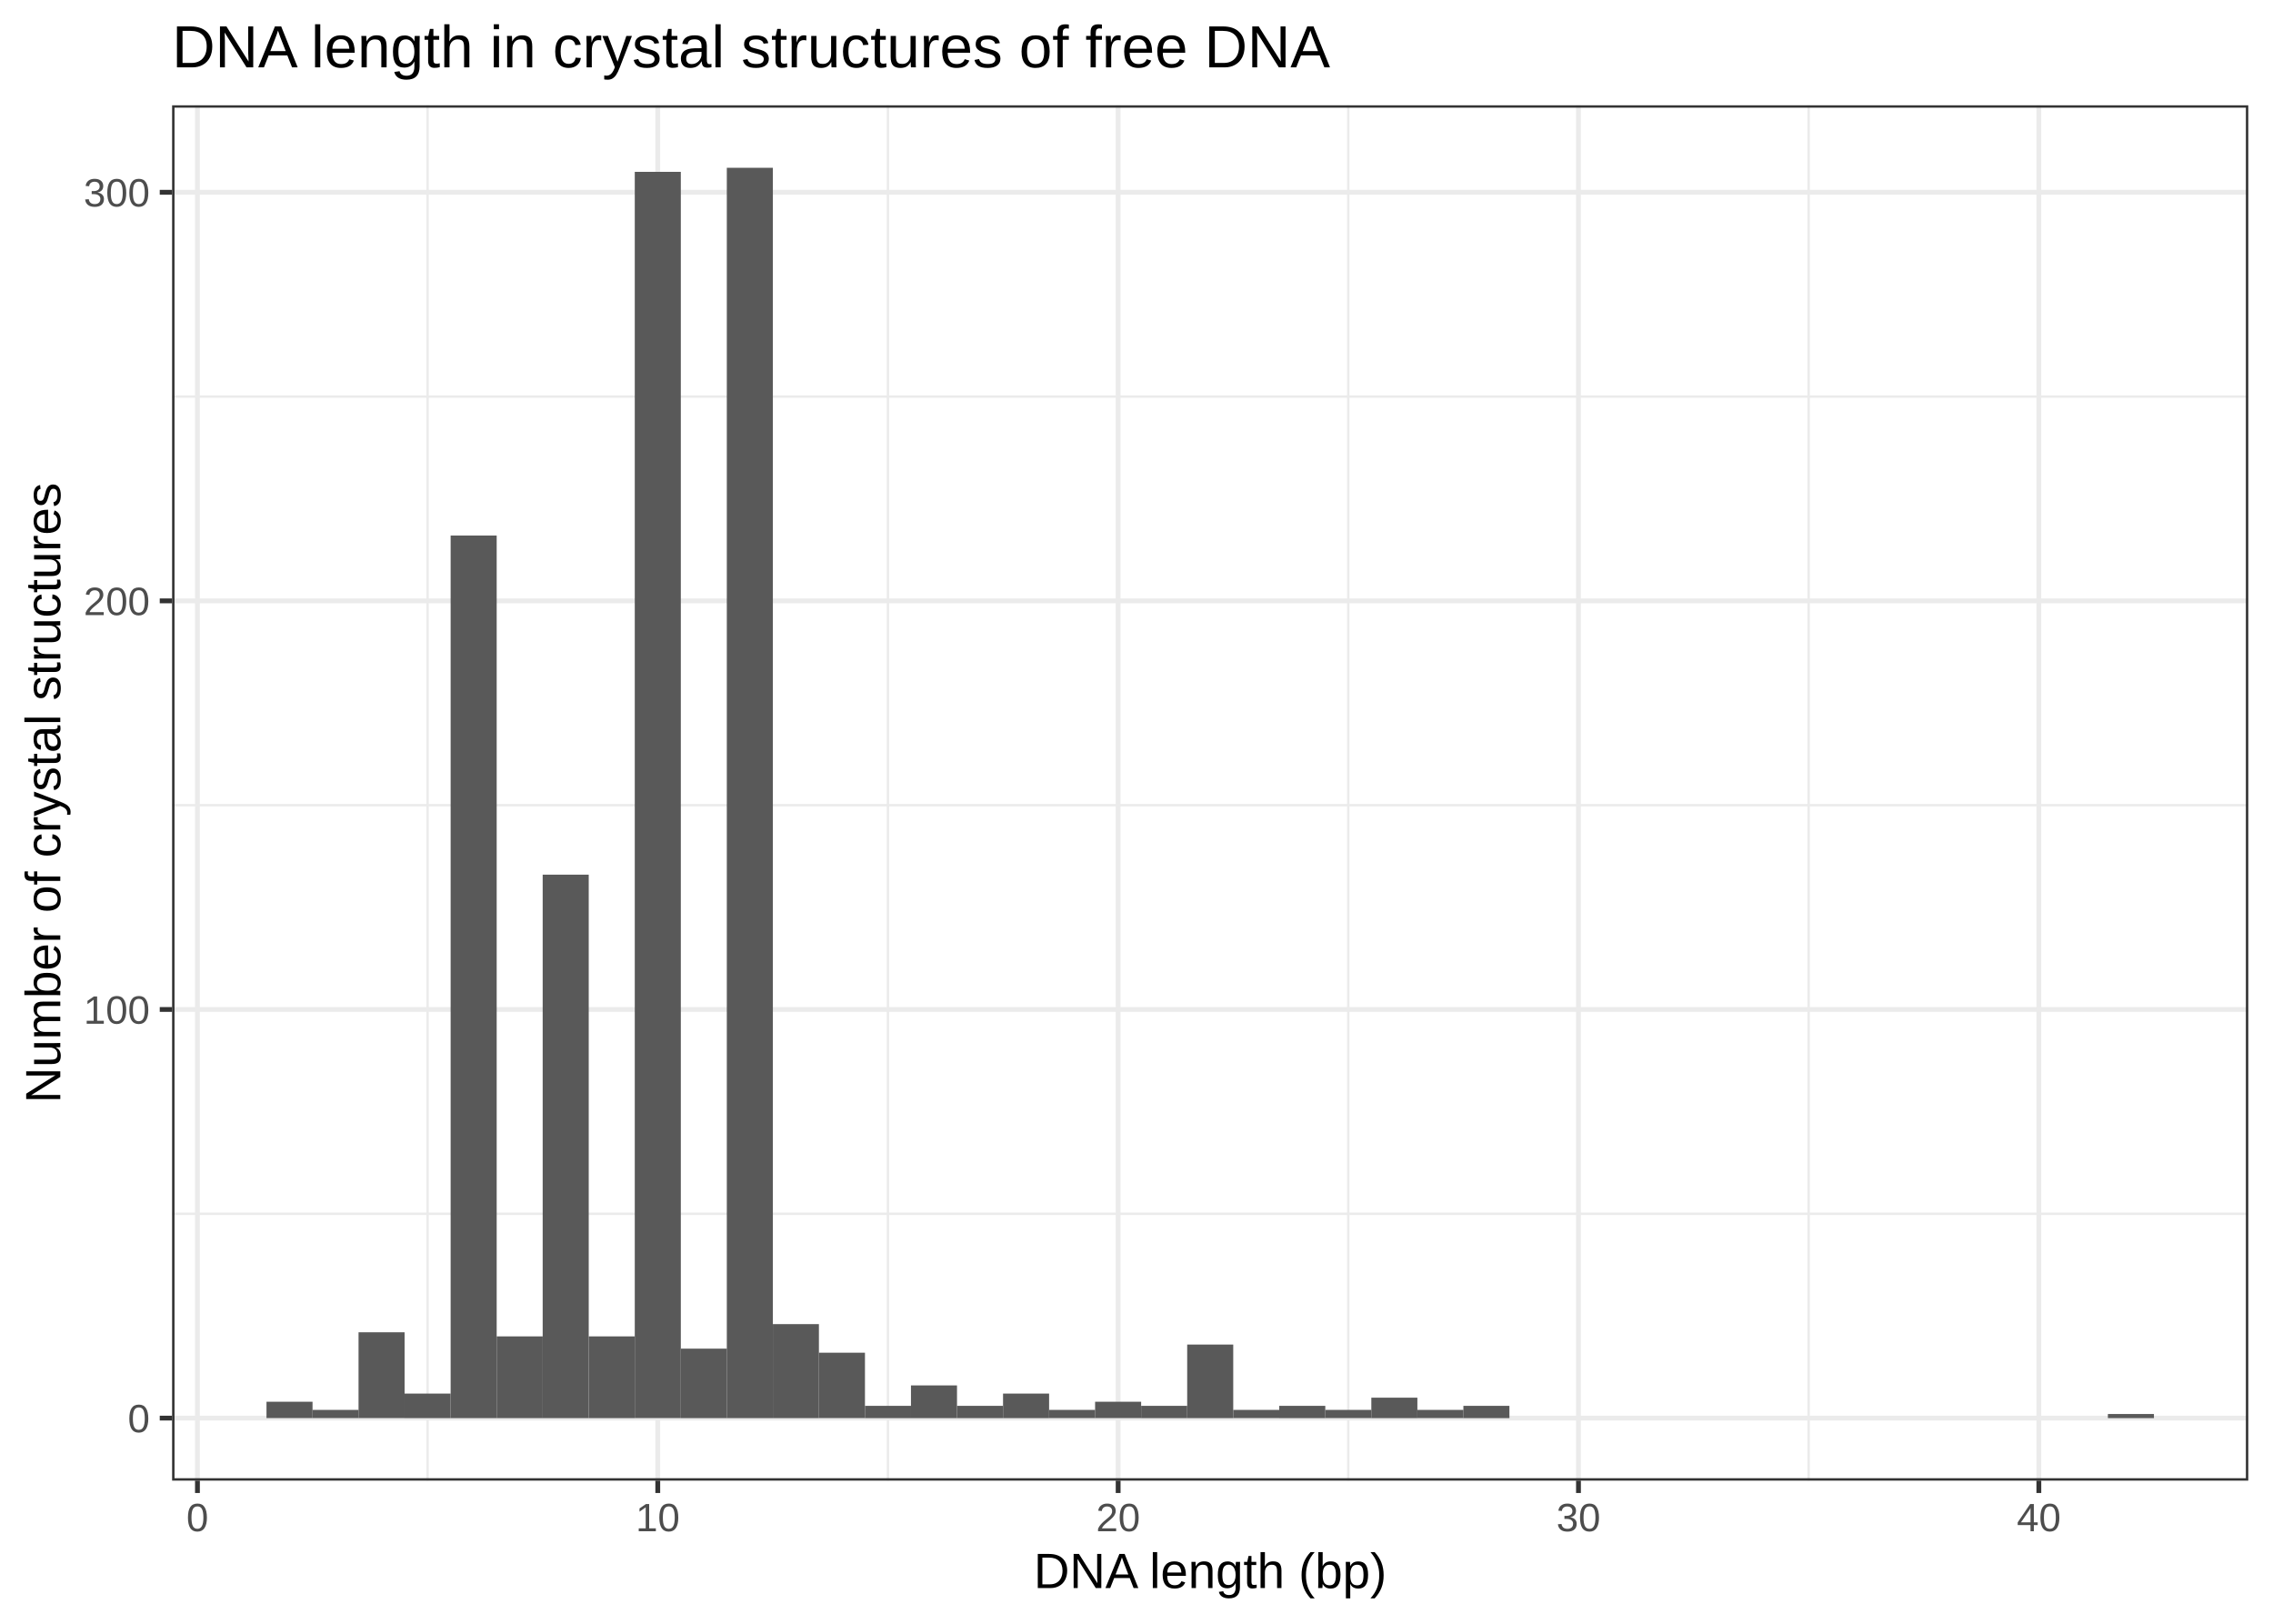
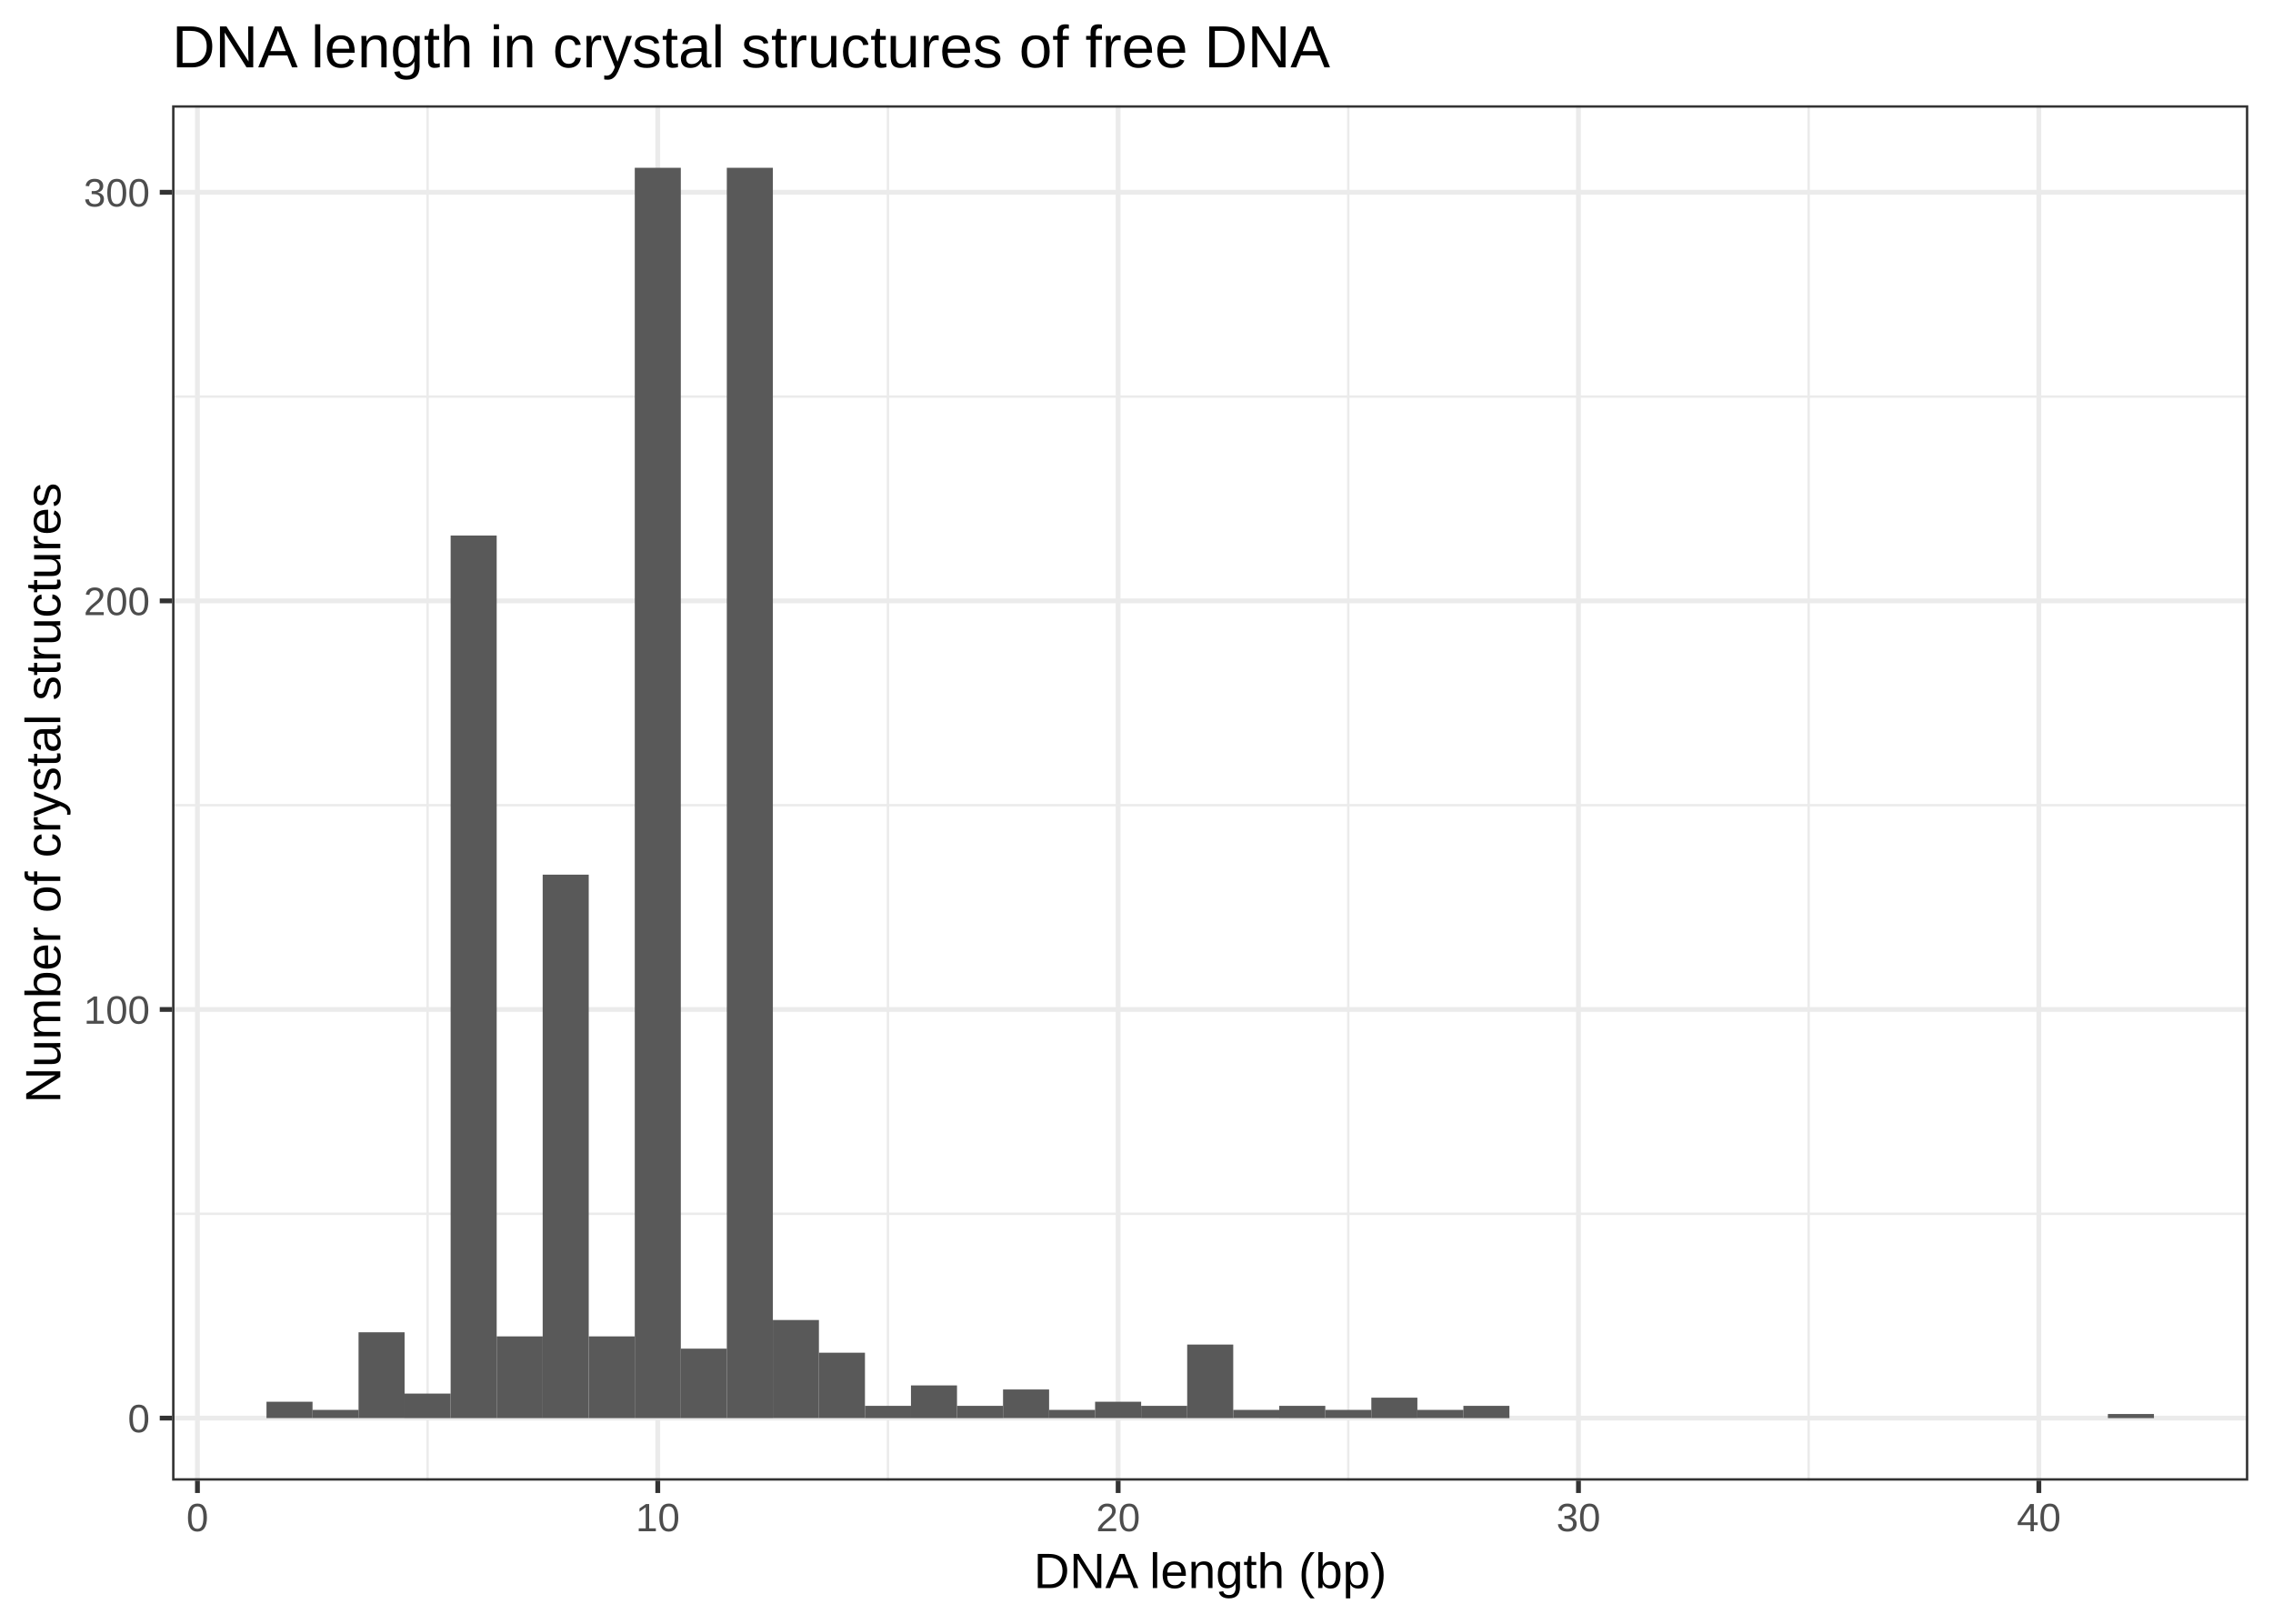
<svg xmlns="http://www.w3.org/2000/svg" class="svglite" width="504.00pt" height="360.00pt" viewBox="0 0 504.00 360.00">
  <defs>
    <style type="text/css">
    .svglite line, .svglite polyline, .svglite polygon, .svglite path, .svglite rect, .svglite circle {
      fill: none;
      stroke: #000000;
      stroke-linecap: round;
      stroke-linejoin: round;
      stroke-miterlimit: 10.00;
    }
  </style>
  </defs>
  <rect width="100%" height="100%" style="stroke: none; fill: #FFFFFF;" />
  <defs>
    <clipPath id="cpMC4wMHw1MDQuMDB8MC4wMHwzNjAuMDA=">
      <rect x="0.00" y="0.00" width="504.00" height="360.00" />
    </clipPath>
  </defs>
  <g clip-path="url(#cpMC4wMHw1MDQuMDB8MC4wMHwzNjAuMDA=)">
    <rect x="0.00" y="0.00" width="504.00" height="360.00" style="stroke-width: 1.07; stroke: #FFFFFF; fill: #FFFFFF;" />
  </g>
  <defs>
    <clipPath id="cpMzguMTZ8NDk4LjUyfDIzLjM0fDMyOC4yNw==">
      <rect x="38.16" y="23.34" width="460.36" height="304.93" />
    </clipPath>
  </defs>
  <g clip-path="url(#cpMzguMTZ8NDk4LjUyfDIzLjM0fDMyOC4yNw==)">
    <rect x="38.16" y="23.34" width="460.36" height="304.93" style="stroke-width: 1.07; stroke: none; fill: #FFFFFF;" />
    <polyline points="38.16,269.11 498.52,269.11 " style="stroke-width: 0.53; stroke: #EBEBEB; stroke-linecap: butt;" />
    <polyline points="38.16,178.52 498.52,178.52 " style="stroke-width: 0.53; stroke: #EBEBEB; stroke-linecap: butt;" />
    <polyline points="38.16,87.93 498.52,87.93 " style="stroke-width: 0.53; stroke: #EBEBEB; stroke-linecap: butt;" />
    <polyline points="94.81,328.27 94.81,23.34 " style="stroke-width: 0.53; stroke: #EBEBEB; stroke-linecap: butt;" />
    <polyline points="196.89,328.27 196.89,23.34 " style="stroke-width: 0.53; stroke: #EBEBEB; stroke-linecap: butt;" />
    <polyline points="298.96,328.27 298.96,23.34 " style="stroke-width: 0.53; stroke: #EBEBEB; stroke-linecap: butt;" />
    <polyline points="401.04,328.27 401.04,23.34 " style="stroke-width: 0.53; stroke: #EBEBEB; stroke-linecap: butt;" />
    <polyline points="38.16,314.41 498.52,314.41 " style="stroke-width: 1.07; stroke: #EBEBEB; stroke-linecap: butt;" />
    <polyline points="38.16,223.81 498.52,223.81 " style="stroke-width: 1.07; stroke: #EBEBEB; stroke-linecap: butt;" />
    <polyline points="38.16,133.22 498.52,133.22 " style="stroke-width: 1.07; stroke: #EBEBEB; stroke-linecap: butt;" />
    <polyline points="38.16,42.63 498.52,42.63 " style="stroke-width: 1.07; stroke: #EBEBEB; stroke-linecap: butt;" />
    <polyline points="43.78,328.27 43.78,23.34 " style="stroke-width: 1.07; stroke: #EBEBEB; stroke-linecap: butt;" />
    <polyline points="145.85,328.27 145.85,23.34 " style="stroke-width: 1.07; stroke: #EBEBEB; stroke-linecap: butt;" />
    <polyline points="247.93,328.27 247.93,23.34 " style="stroke-width: 1.07; stroke: #EBEBEB; stroke-linecap: butt;" />
    <polyline points="350.00,328.27 350.00,23.34 " style="stroke-width: 1.07; stroke: #EBEBEB; stroke-linecap: butt;" />
    <polyline points="452.08,328.27 452.08,23.34 " style="stroke-width: 1.07; stroke: #EBEBEB; stroke-linecap: butt;" />
    <rect x="59.09" y="310.78" width="10.21" height="3.62" style="stroke-width: 1.07; stroke: none; stroke-linecap: square; stroke-linejoin: miter; fill: #595959;" />
    <rect x="69.30" y="312.59" width="10.21" height="1.81" style="stroke-width: 1.07; stroke: none; stroke-linecap: square; stroke-linejoin: miter; fill: #595959;" />
    <rect x="79.50" y="295.38" width="10.21" height="19.02" style="stroke-width: 1.07; stroke: none; stroke-linecap: square; stroke-linejoin: miter; fill: #595959;" />
    <rect x="89.71" y="308.97" width="10.21" height="5.44" style="stroke-width: 1.07; stroke: none; stroke-linecap: square; stroke-linejoin: miter; fill: #595959;" />
    <rect x="99.92" y="118.73" width="10.21" height="195.68" style="stroke-width: 1.07; stroke: none; stroke-linecap: square; stroke-linejoin: miter; fill: #595959;" />
    <rect x="110.13" y="296.29" width="10.21" height="18.12" style="stroke-width: 1.07; stroke: none; stroke-linecap: square; stroke-linejoin: miter; fill: #595959;" />
    <rect x="120.33" y="193.92" width="10.21" height="120.49" style="stroke-width: 1.07; stroke: none; stroke-linecap: square; stroke-linejoin: miter; fill: #595959;" />
    <rect x="130.54" y="296.29" width="10.21" height="18.12" style="stroke-width: 1.07; stroke: none; stroke-linecap: square; stroke-linejoin: miter; fill: #595959;" />
-     <rect x="140.75" y="38.10" width="10.21" height="276.30" style="stroke-width: 1.07; stroke: none; stroke-linecap: square; stroke-linejoin: miter; fill: #595959;" />
+     <rect x="140.75" y="37.20" width="10.21" height="277.21" style="stroke-width: 1.07; stroke: none; stroke-linecap: square; stroke-linejoin: miter; fill: #595959;" />
    <rect x="150.96" y="299.01" width="10.21" height="15.40" style="stroke-width: 1.07; stroke: none; stroke-linecap: square; stroke-linejoin: miter; fill: #595959;" />
    <rect x="161.16" y="37.20" width="10.21" height="277.21" style="stroke-width: 1.07; stroke: none; stroke-linecap: square; stroke-linejoin: miter; fill: #595959;" />
-     <rect x="171.37" y="293.57" width="10.21" height="20.84" style="stroke-width: 1.07; stroke: none; stroke-linecap: square; stroke-linejoin: miter; fill: #595959;" />
+     <rect x="171.37" y="292.66" width="10.21" height="21.74" style="stroke-width: 1.07; stroke: none; stroke-linecap: square; stroke-linejoin: miter; fill: #595959;" />
    <rect x="181.58" y="299.91" width="10.21" height="14.49" style="stroke-width: 1.07; stroke: none; stroke-linecap: square; stroke-linejoin: miter; fill: #595959;" />
    <rect x="191.79" y="311.69" width="10.21" height="2.72" style="stroke-width: 1.07; stroke: none; stroke-linecap: square; stroke-linejoin: miter; fill: #595959;" />
    <rect x="201.99" y="307.16" width="10.21" height="7.25" style="stroke-width: 1.07; stroke: none; stroke-linecap: square; stroke-linejoin: miter; fill: #595959;" />
    <rect x="212.20" y="311.69" width="10.21" height="2.72" style="stroke-width: 1.07; stroke: none; stroke-linecap: square; stroke-linejoin: miter; fill: #595959;" />
-     <rect x="222.41" y="308.97" width="10.21" height="5.44" style="stroke-width: 1.07; stroke: none; stroke-linecap: square; stroke-linejoin: miter; fill: #595959;" />
+     <rect x="222.41" y="308.06" width="10.21" height="6.34" style="stroke-width: 1.07; stroke: none; stroke-linecap: square; stroke-linejoin: miter; fill: #595959;" />
    <rect x="232.62" y="312.59" width="10.21" height="1.81" style="stroke-width: 1.07; stroke: none; stroke-linecap: square; stroke-linejoin: miter; fill: #595959;" />
    <rect x="242.82" y="310.78" width="10.21" height="3.62" style="stroke-width: 1.07; stroke: none; stroke-linecap: square; stroke-linejoin: miter; fill: #595959;" />
    <rect x="253.03" y="311.69" width="10.21" height="2.72" style="stroke-width: 1.07; stroke: none; stroke-linecap: square; stroke-linejoin: miter; fill: #595959;" />
    <rect x="263.24" y="298.10" width="10.21" height="16.31" style="stroke-width: 1.07; stroke: none; stroke-linecap: square; stroke-linejoin: miter; fill: #595959;" />
    <rect x="273.45" y="312.59" width="10.21" height="1.81" style="stroke-width: 1.07; stroke: none; stroke-linecap: square; stroke-linejoin: miter; fill: #595959;" />
    <rect x="283.65" y="311.69" width="10.21" height="2.72" style="stroke-width: 1.07; stroke: none; stroke-linecap: square; stroke-linejoin: miter; fill: #595959;" />
    <rect x="293.86" y="312.59" width="10.21" height="1.81" style="stroke-width: 1.07; stroke: none; stroke-linecap: square; stroke-linejoin: miter; fill: #595959;" />
    <rect x="304.07" y="309.88" width="10.21" height="4.53" style="stroke-width: 1.07; stroke: none; stroke-linecap: square; stroke-linejoin: miter; fill: #595959;" />
    <rect x="314.28" y="312.59" width="10.21" height="1.81" style="stroke-width: 1.07; stroke: none; stroke-linecap: square; stroke-linejoin: miter; fill: #595959;" />
    <rect x="324.48" y="311.69" width="10.21" height="2.72" style="stroke-width: 1.07; stroke: none; stroke-linecap: square; stroke-linejoin: miter; fill: #595959;" />
    <rect x="334.69" y="314.41" width="10.21" height="0.00" style="stroke-width: 1.07; stroke: none; stroke-linecap: square; stroke-linejoin: miter; fill: #595959;" />
    <rect x="344.90" y="314.41" width="10.21" height="0.00" style="stroke-width: 1.07; stroke: none; stroke-linecap: square; stroke-linejoin: miter; fill: #595959;" />
    <rect x="355.11" y="314.41" width="10.21" height="0.00" style="stroke-width: 1.07; stroke: none; stroke-linecap: square; stroke-linejoin: miter; fill: #595959;" />
    <rect x="365.31" y="314.41" width="10.21" height="0.00" style="stroke-width: 1.07; stroke: none; stroke-linecap: square; stroke-linejoin: miter; fill: #595959;" />
    <rect x="375.52" y="314.41" width="10.21" height="0.00" style="stroke-width: 1.07; stroke: none; stroke-linecap: square; stroke-linejoin: miter; fill: #595959;" />
    <rect x="385.73" y="314.41" width="10.21" height="0.00" style="stroke-width: 1.07; stroke: none; stroke-linecap: square; stroke-linejoin: miter; fill: #595959;" />
    <rect x="395.94" y="314.41" width="10.21" height="0.00" style="stroke-width: 1.07; stroke: none; stroke-linecap: square; stroke-linejoin: miter; fill: #595959;" />
    <rect x="406.14" y="314.41" width="10.21" height="0.00" style="stroke-width: 1.07; stroke: none; stroke-linecap: square; stroke-linejoin: miter; fill: #595959;" />
    <rect x="416.35" y="314.41" width="10.21" height="0.00" style="stroke-width: 1.07; stroke: none; stroke-linecap: square; stroke-linejoin: miter; fill: #595959;" />
    <rect x="426.56" y="314.41" width="10.21" height="0.00" style="stroke-width: 1.07; stroke: none; stroke-linecap: square; stroke-linejoin: miter; fill: #595959;" />
    <rect x="436.77" y="314.41" width="10.21" height="0.00" style="stroke-width: 1.07; stroke: none; stroke-linecap: square; stroke-linejoin: miter; fill: #595959;" />
    <rect x="446.97" y="314.41" width="10.21" height="0.00" style="stroke-width: 1.07; stroke: none; stroke-linecap: square; stroke-linejoin: miter; fill: #595959;" />
    <rect x="457.18" y="314.41" width="10.21" height="0.00" style="stroke-width: 1.07; stroke: none; stroke-linecap: square; stroke-linejoin: miter; fill: #595959;" />
    <rect x="467.39" y="313.50" width="10.21" height="0.91" style="stroke-width: 1.07; stroke: none; stroke-linecap: square; stroke-linejoin: miter; fill: #595959;" />
    <rect x="38.16" y="23.34" width="460.36" height="304.93" style="stroke-width: 1.07; stroke: #333333;" />
  </g>
  <g clip-path="url(#cpMC4wMHw1MDQuMDB8MC4wMHwzNjAuMDA=)">
    <text x="33.23" y="317.56" text-anchor="end" style="font-size: 8.80px; fill: #4D4D4D; font-family: Arial;" textLength="4.90px" lengthAdjust="spacingAndGlyphs">0</text>
    <text x="33.23" y="226.97" text-anchor="end" style="font-size: 8.80px; fill: #4D4D4D; font-family: Arial;" textLength="14.69px" lengthAdjust="spacingAndGlyphs">100</text>
    <text x="33.23" y="136.38" text-anchor="end" style="font-size: 8.80px; fill: #4D4D4D; font-family: Arial;" textLength="14.69px" lengthAdjust="spacingAndGlyphs">200</text>
    <text x="33.23" y="45.79" text-anchor="end" style="font-size: 8.80px; fill: #4D4D4D; font-family: Arial;" textLength="14.69px" lengthAdjust="spacingAndGlyphs">300</text>
    <polyline points="35.42,314.41 38.16,314.41 " style="stroke-width: 1.07; stroke: #333333; stroke-linecap: butt;" />
    <polyline points="35.42,223.81 38.16,223.81 " style="stroke-width: 1.07; stroke: #333333; stroke-linecap: butt;" />
    <polyline points="35.42,133.22 38.16,133.22 " style="stroke-width: 1.07; stroke: #333333; stroke-linecap: butt;" />
    <polyline points="35.42,42.63 38.16,42.63 " style="stroke-width: 1.07; stroke: #333333; stroke-linecap: butt;" />
    <polyline points="43.78,331.01 43.78,328.27 " style="stroke-width: 1.07; stroke: #333333; stroke-linecap: butt;" />
    <polyline points="145.85,331.01 145.85,328.27 " style="stroke-width: 1.07; stroke: #333333; stroke-linecap: butt;" />
    <polyline points="247.93,331.01 247.93,328.27 " style="stroke-width: 1.07; stroke: #333333; stroke-linecap: butt;" />
    <polyline points="350.00,331.01 350.00,328.27 " style="stroke-width: 1.07; stroke: #333333; stroke-linecap: butt;" />
    <polyline points="452.08,331.01 452.08,328.27 " style="stroke-width: 1.07; stroke: #333333; stroke-linecap: butt;" />
    <text x="43.78" y="339.50" text-anchor="middle" style="font-size: 8.80px; fill: #4D4D4D; font-family: Arial;" textLength="4.90px" lengthAdjust="spacingAndGlyphs">0</text>
    <text x="145.85" y="339.50" text-anchor="middle" style="font-size: 8.80px; fill: #4D4D4D; font-family: Arial;" textLength="9.79px" lengthAdjust="spacingAndGlyphs">10</text>
    <text x="247.93" y="339.50" text-anchor="middle" style="font-size: 8.80px; fill: #4D4D4D; font-family: Arial;" textLength="9.79px" lengthAdjust="spacingAndGlyphs">20</text>
    <text x="350.00" y="339.50" text-anchor="middle" style="font-size: 8.80px; fill: #4D4D4D; font-family: Arial;" textLength="9.79px" lengthAdjust="spacingAndGlyphs">30</text>
    <text x="452.08" y="339.50" text-anchor="middle" style="font-size: 8.80px; fill: #4D4D4D; font-family: Arial;" textLength="9.79px" lengthAdjust="spacingAndGlyphs">40</text>
    <text x="268.34" y="352.09" text-anchor="middle" style="font-size: 11.00px; font-family: Arial;" textLength="78.87px" lengthAdjust="spacingAndGlyphs">DNA length (bp)</text>
    <text transform="translate(13.37,175.80) rotate(-90)" text-anchor="middle" style="font-size: 11.00px; font-family: Arial;" textLength="137.54px" lengthAdjust="spacingAndGlyphs">Number of crystal structures</text>
    <text x="38.16" y="14.94" style="font-size: 13.20px; font-family: Arial;" textLength="257.31px" lengthAdjust="spacingAndGlyphs">DNA length in crystal structures of free DNA</text>
  </g>
</svg>
